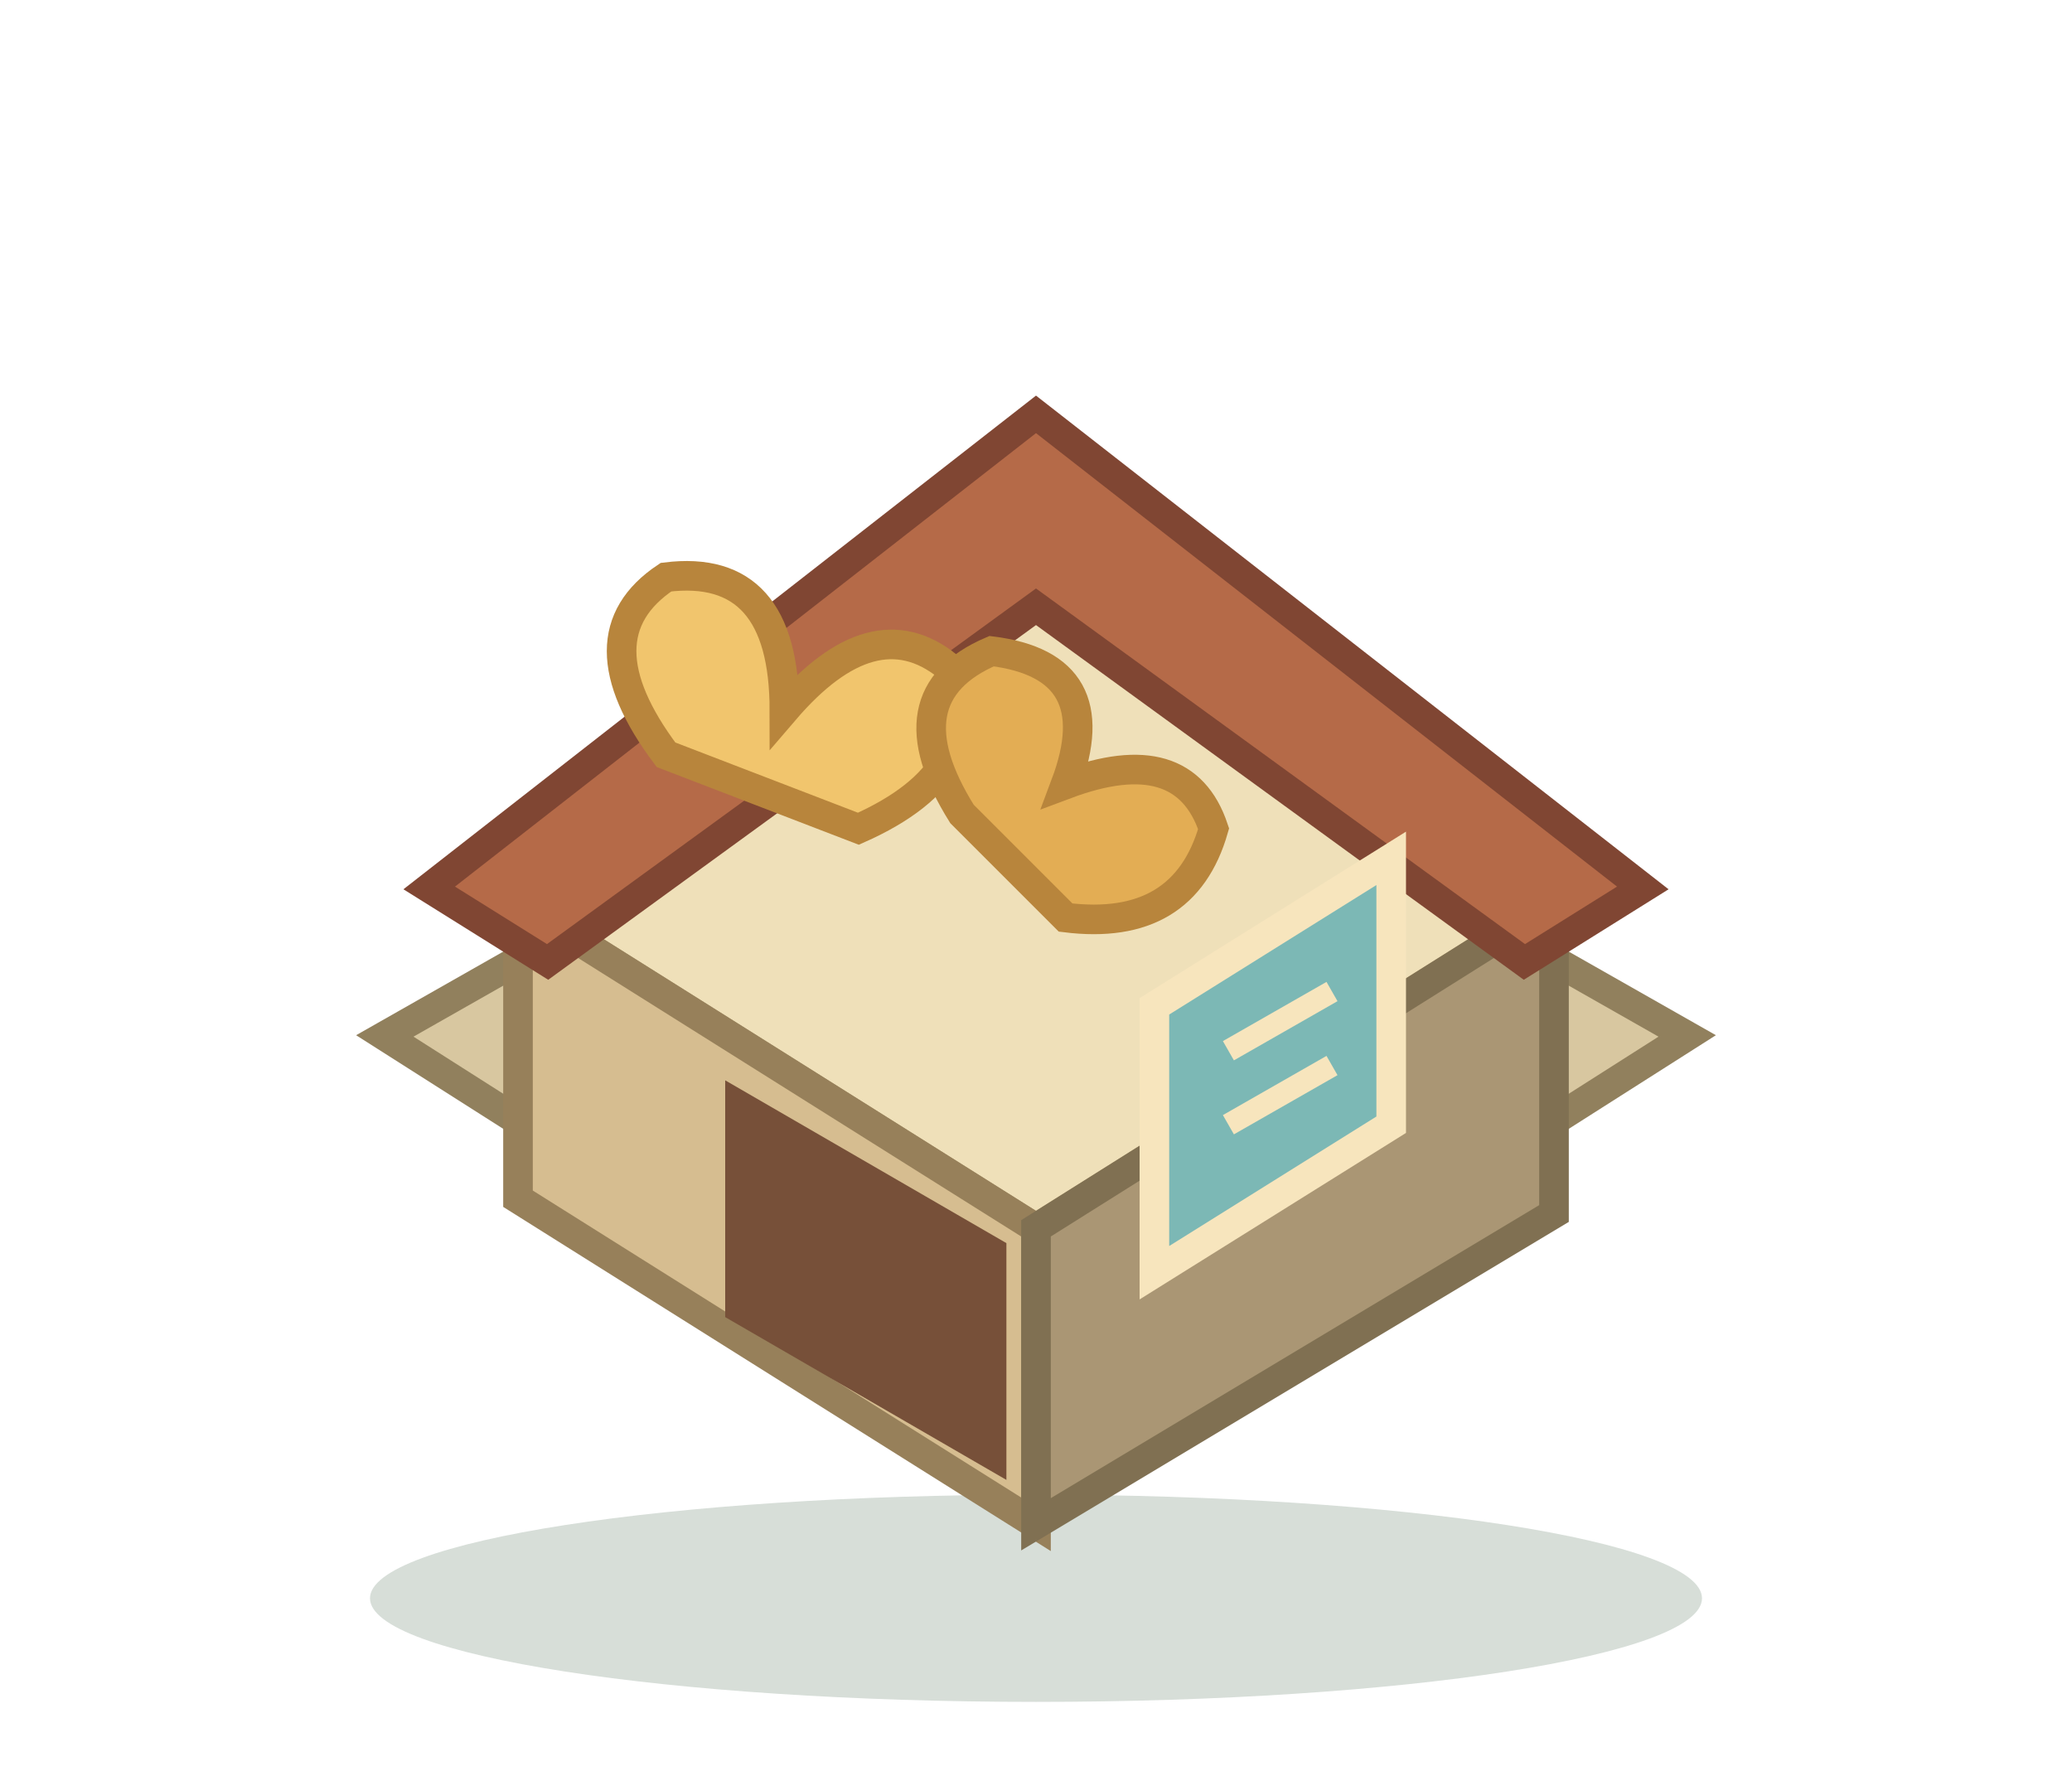
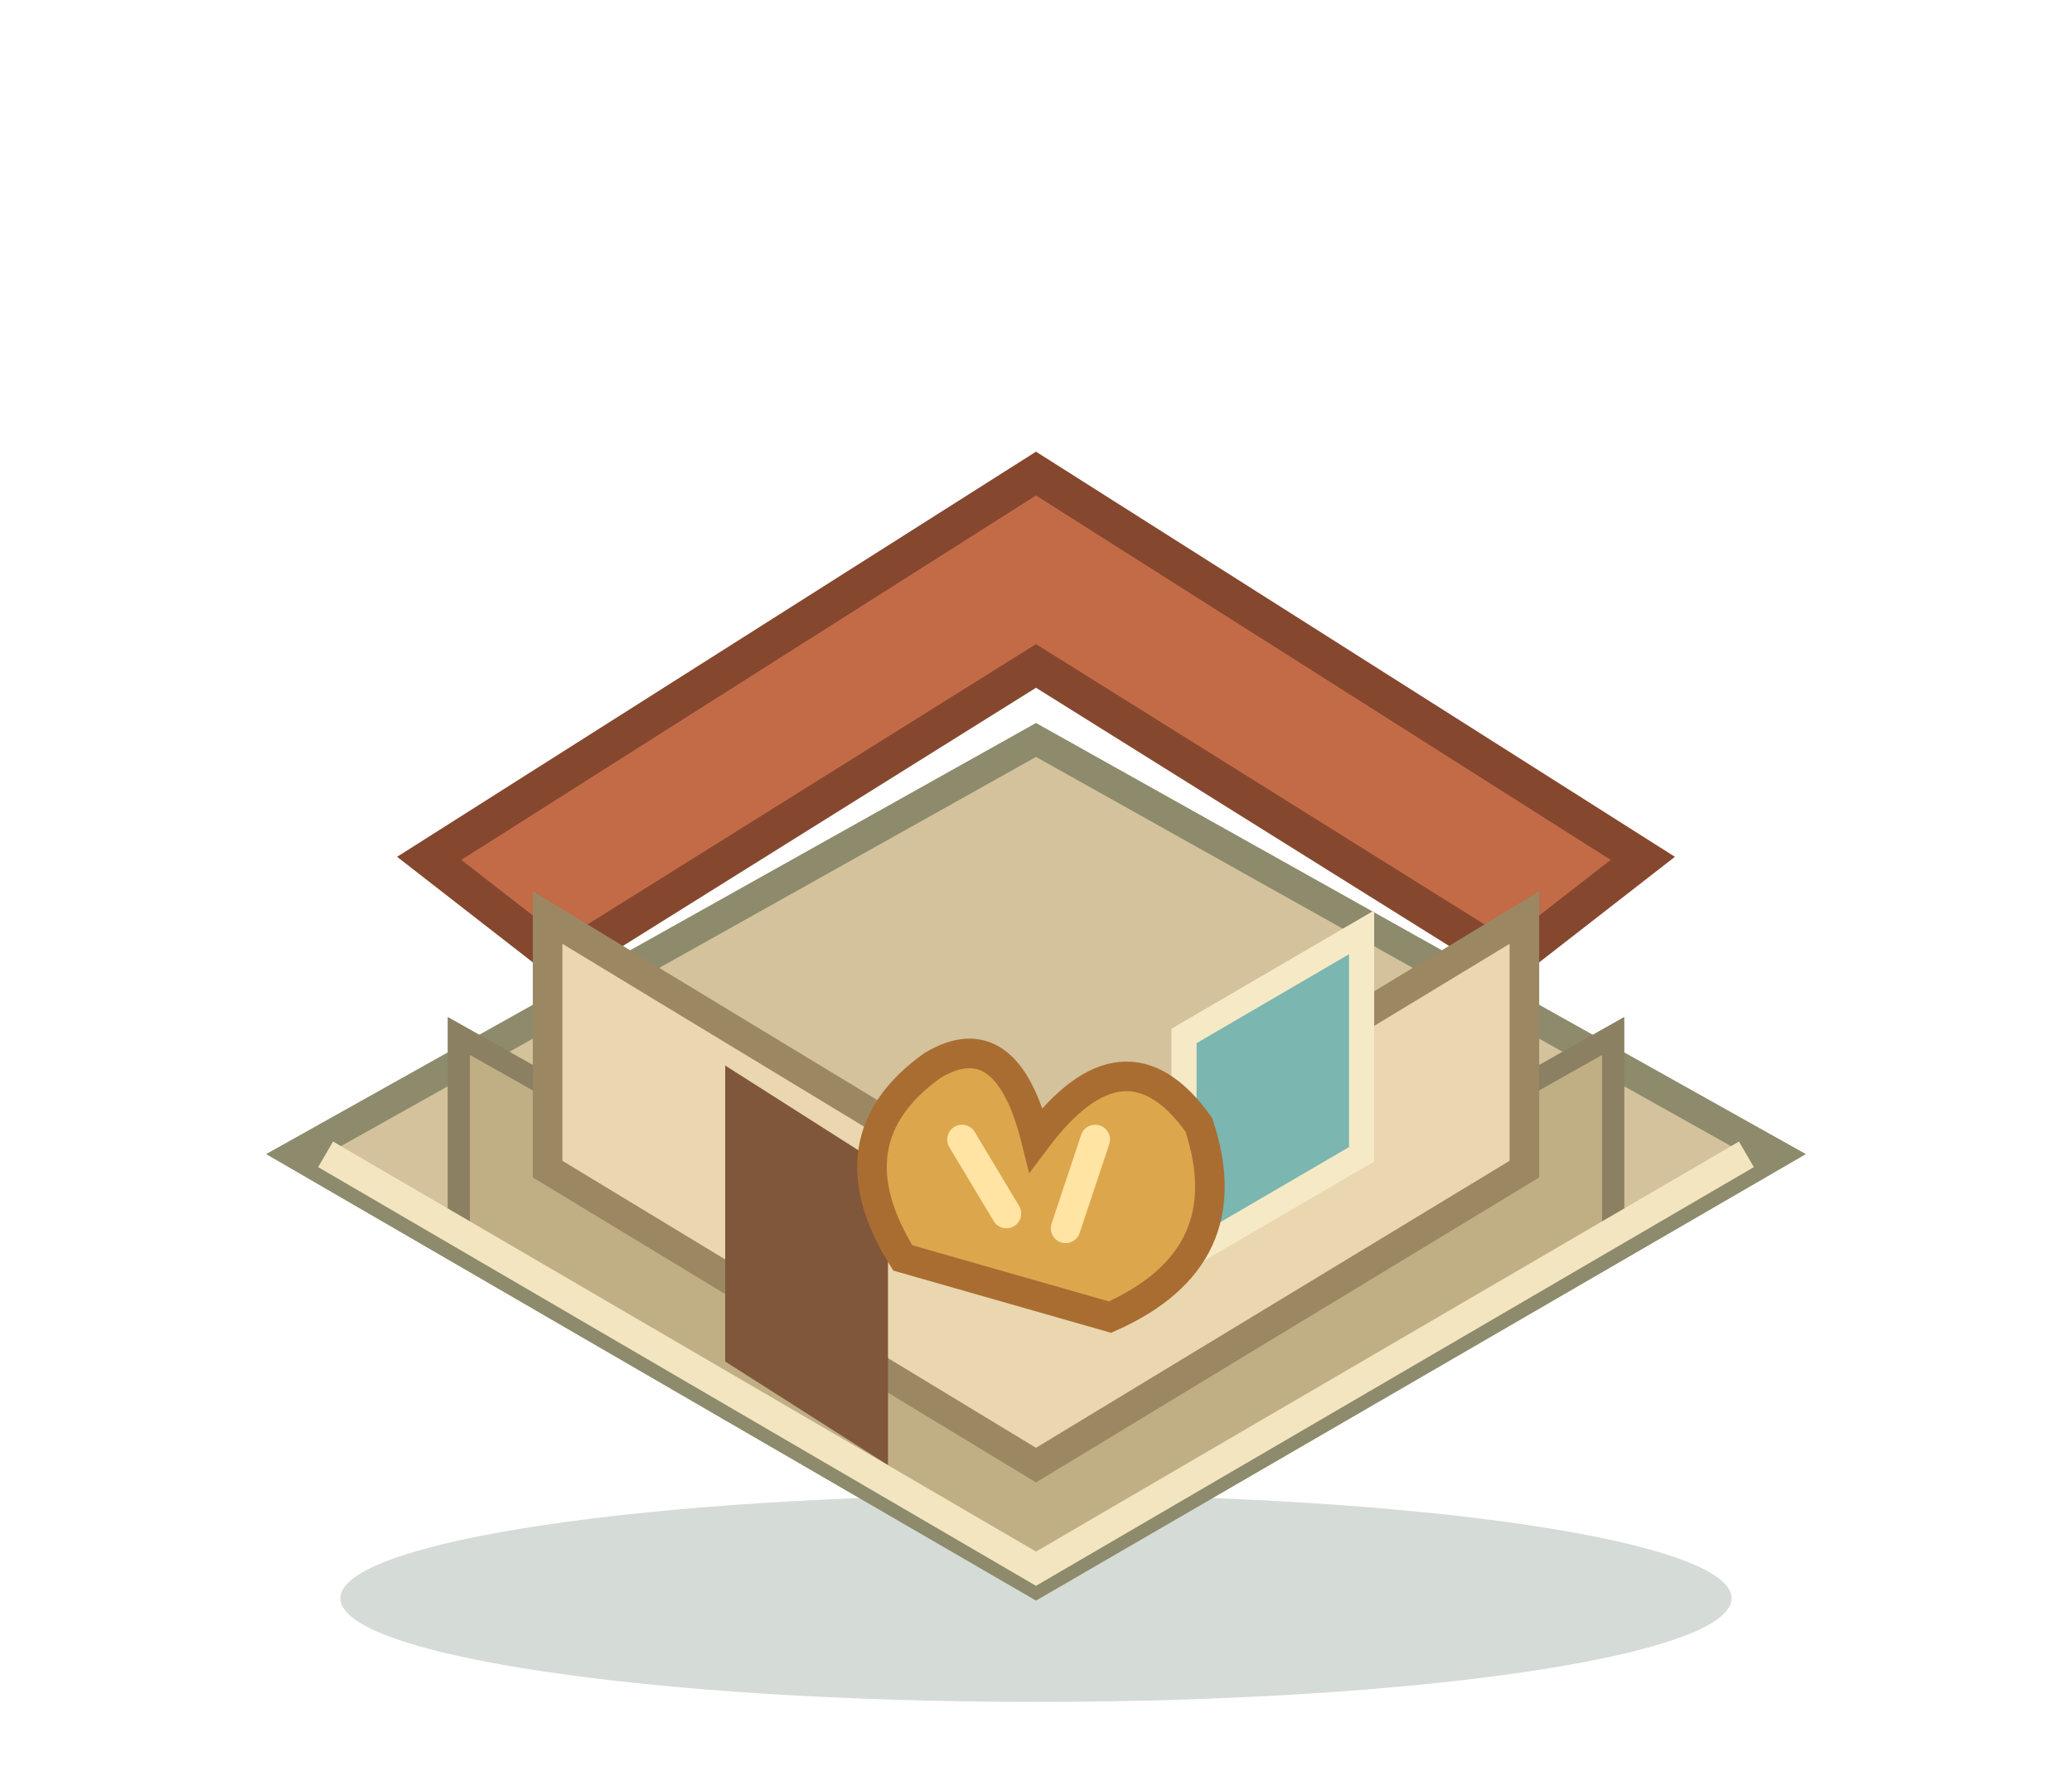
<svg xmlns="http://www.w3.org/2000/svg" width="140" height="120" viewBox="0 0 140 120">
-   <ellipse cx="70" cy="108" rx="45" ry="7" fill="#35593d" opacity=".2" />
-   <path d="M26 70 70 45 114 70 70 98Z" fill="#d8c7a0" stroke="#91805d" stroke-width="2" />
-   <path d="M35 61 70 39 105 61 70 83Z" fill="#efe0b9" stroke="#aa966d" stroke-width="2" />
-   <path d="M35 61 70 83 70 103 35 81Z" fill="#d6bd90" stroke="#97805a" stroke-width="2" />
-   <path d="M70 83 105 61 105 82 70 103Z" fill="#aa9674" stroke="#807052" stroke-width="2" />
-   <path d="M29 60 70 28 111 60 103 65 70 41 37 65Z" fill="#b56a48" stroke="#804633" stroke-width="2" />
-   <path d="M49 73 68 84 68 100 49 89Z" fill="#775039" />
-   <path d="M78 68 94 58V76L78 86Z" fill="#7cb8b5" stroke="#f7e5bd" stroke-width="2" />
-   <path d="M83 71 90 67M83 76 90 72" stroke="#f7e5bd" stroke-width="1.5" />
-   <path d="M45 51Q39 43 45 39Q53 38 53 48Q59 41 64 45Q67 52 58 56Z" fill="#f1c56d" stroke="#b8853c" stroke-width="2" />
-   <path d="M65 55Q60 47 67 44Q75 45 72 53Q80 50 82 56Q80 63 72 62Z" fill="#e3ad54" stroke="#b8853c" stroke-width="2" />
+   <ellipse cx="70" cy="108" rx="47" ry="7" fill="#2c4932" opacity=".2" />
+   <path d="M20 78 70 50 120 78 70 107Z" fill="#d3c29b" stroke="#8d8b6c" stroke-width="2" />
+   <path d="M31 70 70 92 109 70 109 83 70 106 31 83Z" fill="#c0ae84" stroke="#8b8061" stroke-width="1.5" />
+   <path d="M29 58 70 32 111 58 102 65 70 45 38 65Z" fill="#c36b47" stroke="#86472f" stroke-width="2.5" />
+   <path d="M37 62 70 82 103 62V79L70 99 37 79Z" fill="#ead7af" stroke="#9b8862" stroke-width="2" />
+   <path d="M49 72 60 79V99L49 92Z" fill="#80573a" />
+   <path d="M80 70 92 63V78L80 85Z" fill="#7bb6b0" stroke="#f6e9c6" stroke-width="1.7" />
+   <path d="M61 85Q56 77 63 72Q68 69 70 77Q76 69 81 76Q84 85 75 89Z" fill="#dca64d" stroke="#a96d32" stroke-width="2" />
+   <path d="M65 77 68 82M74 77 72 83" stroke="#ffe4a3" stroke-width="2" stroke-linecap="round" />
+   <path d="M22 78 70 106 118 78" fill="none" stroke="#f3e5c0" stroke-width="2" />
</svg>
